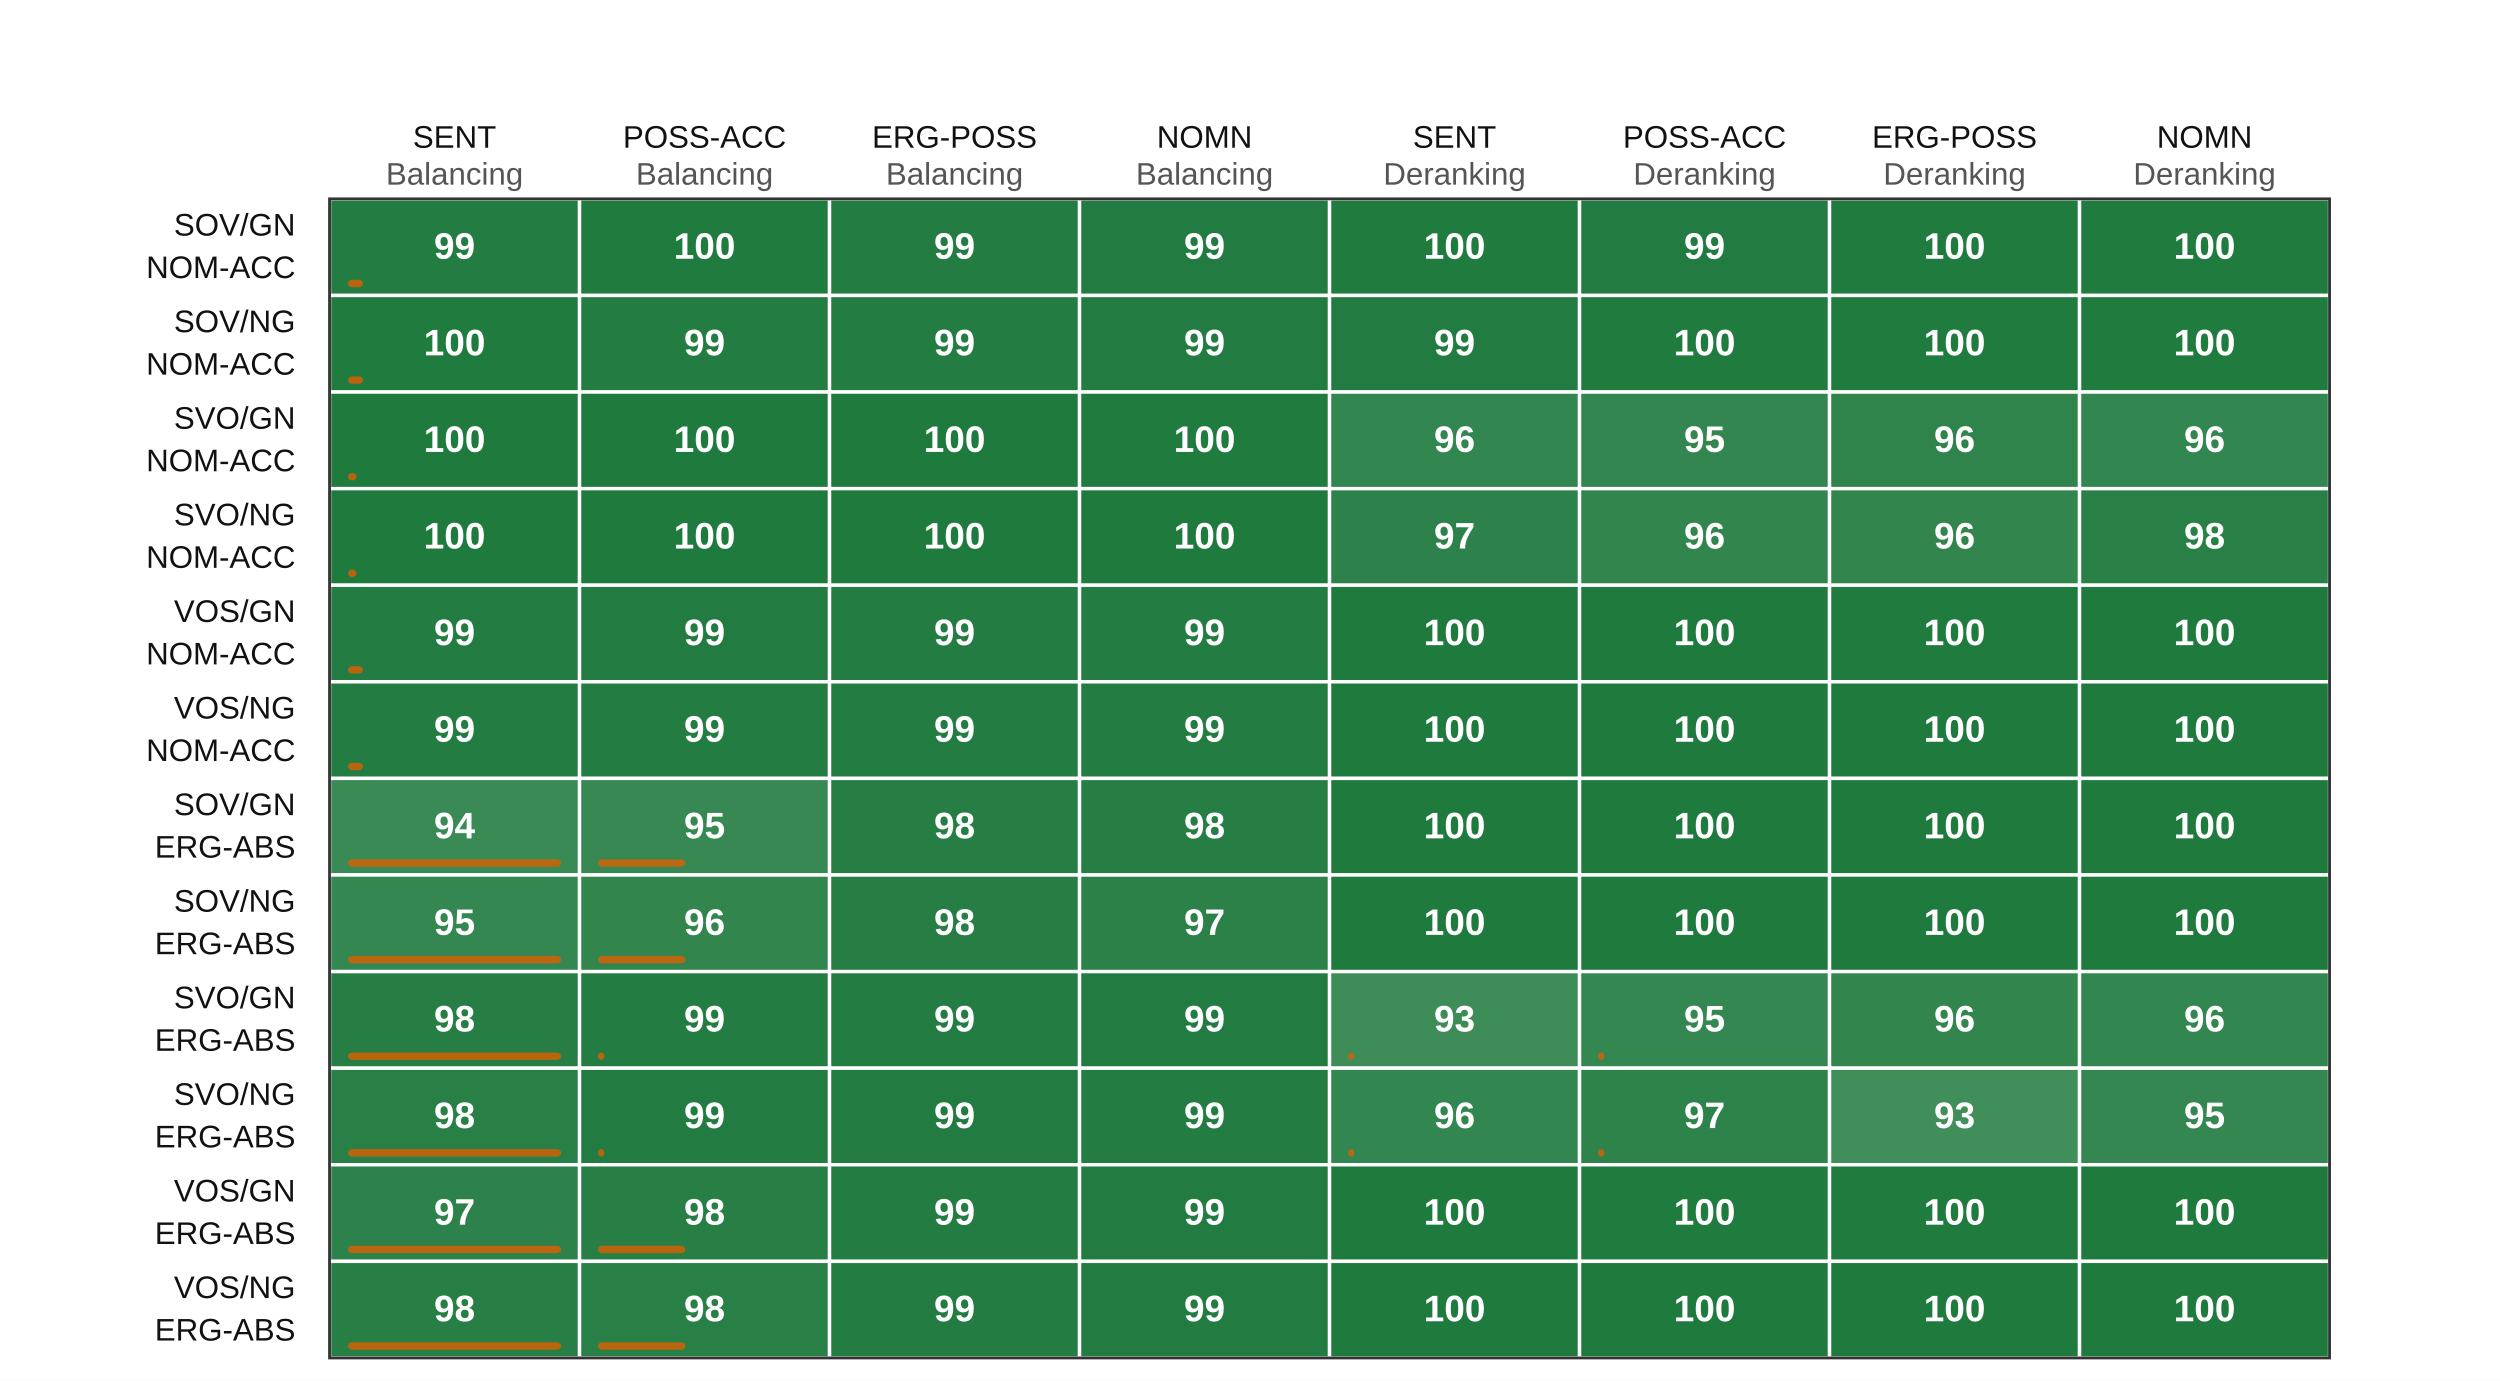
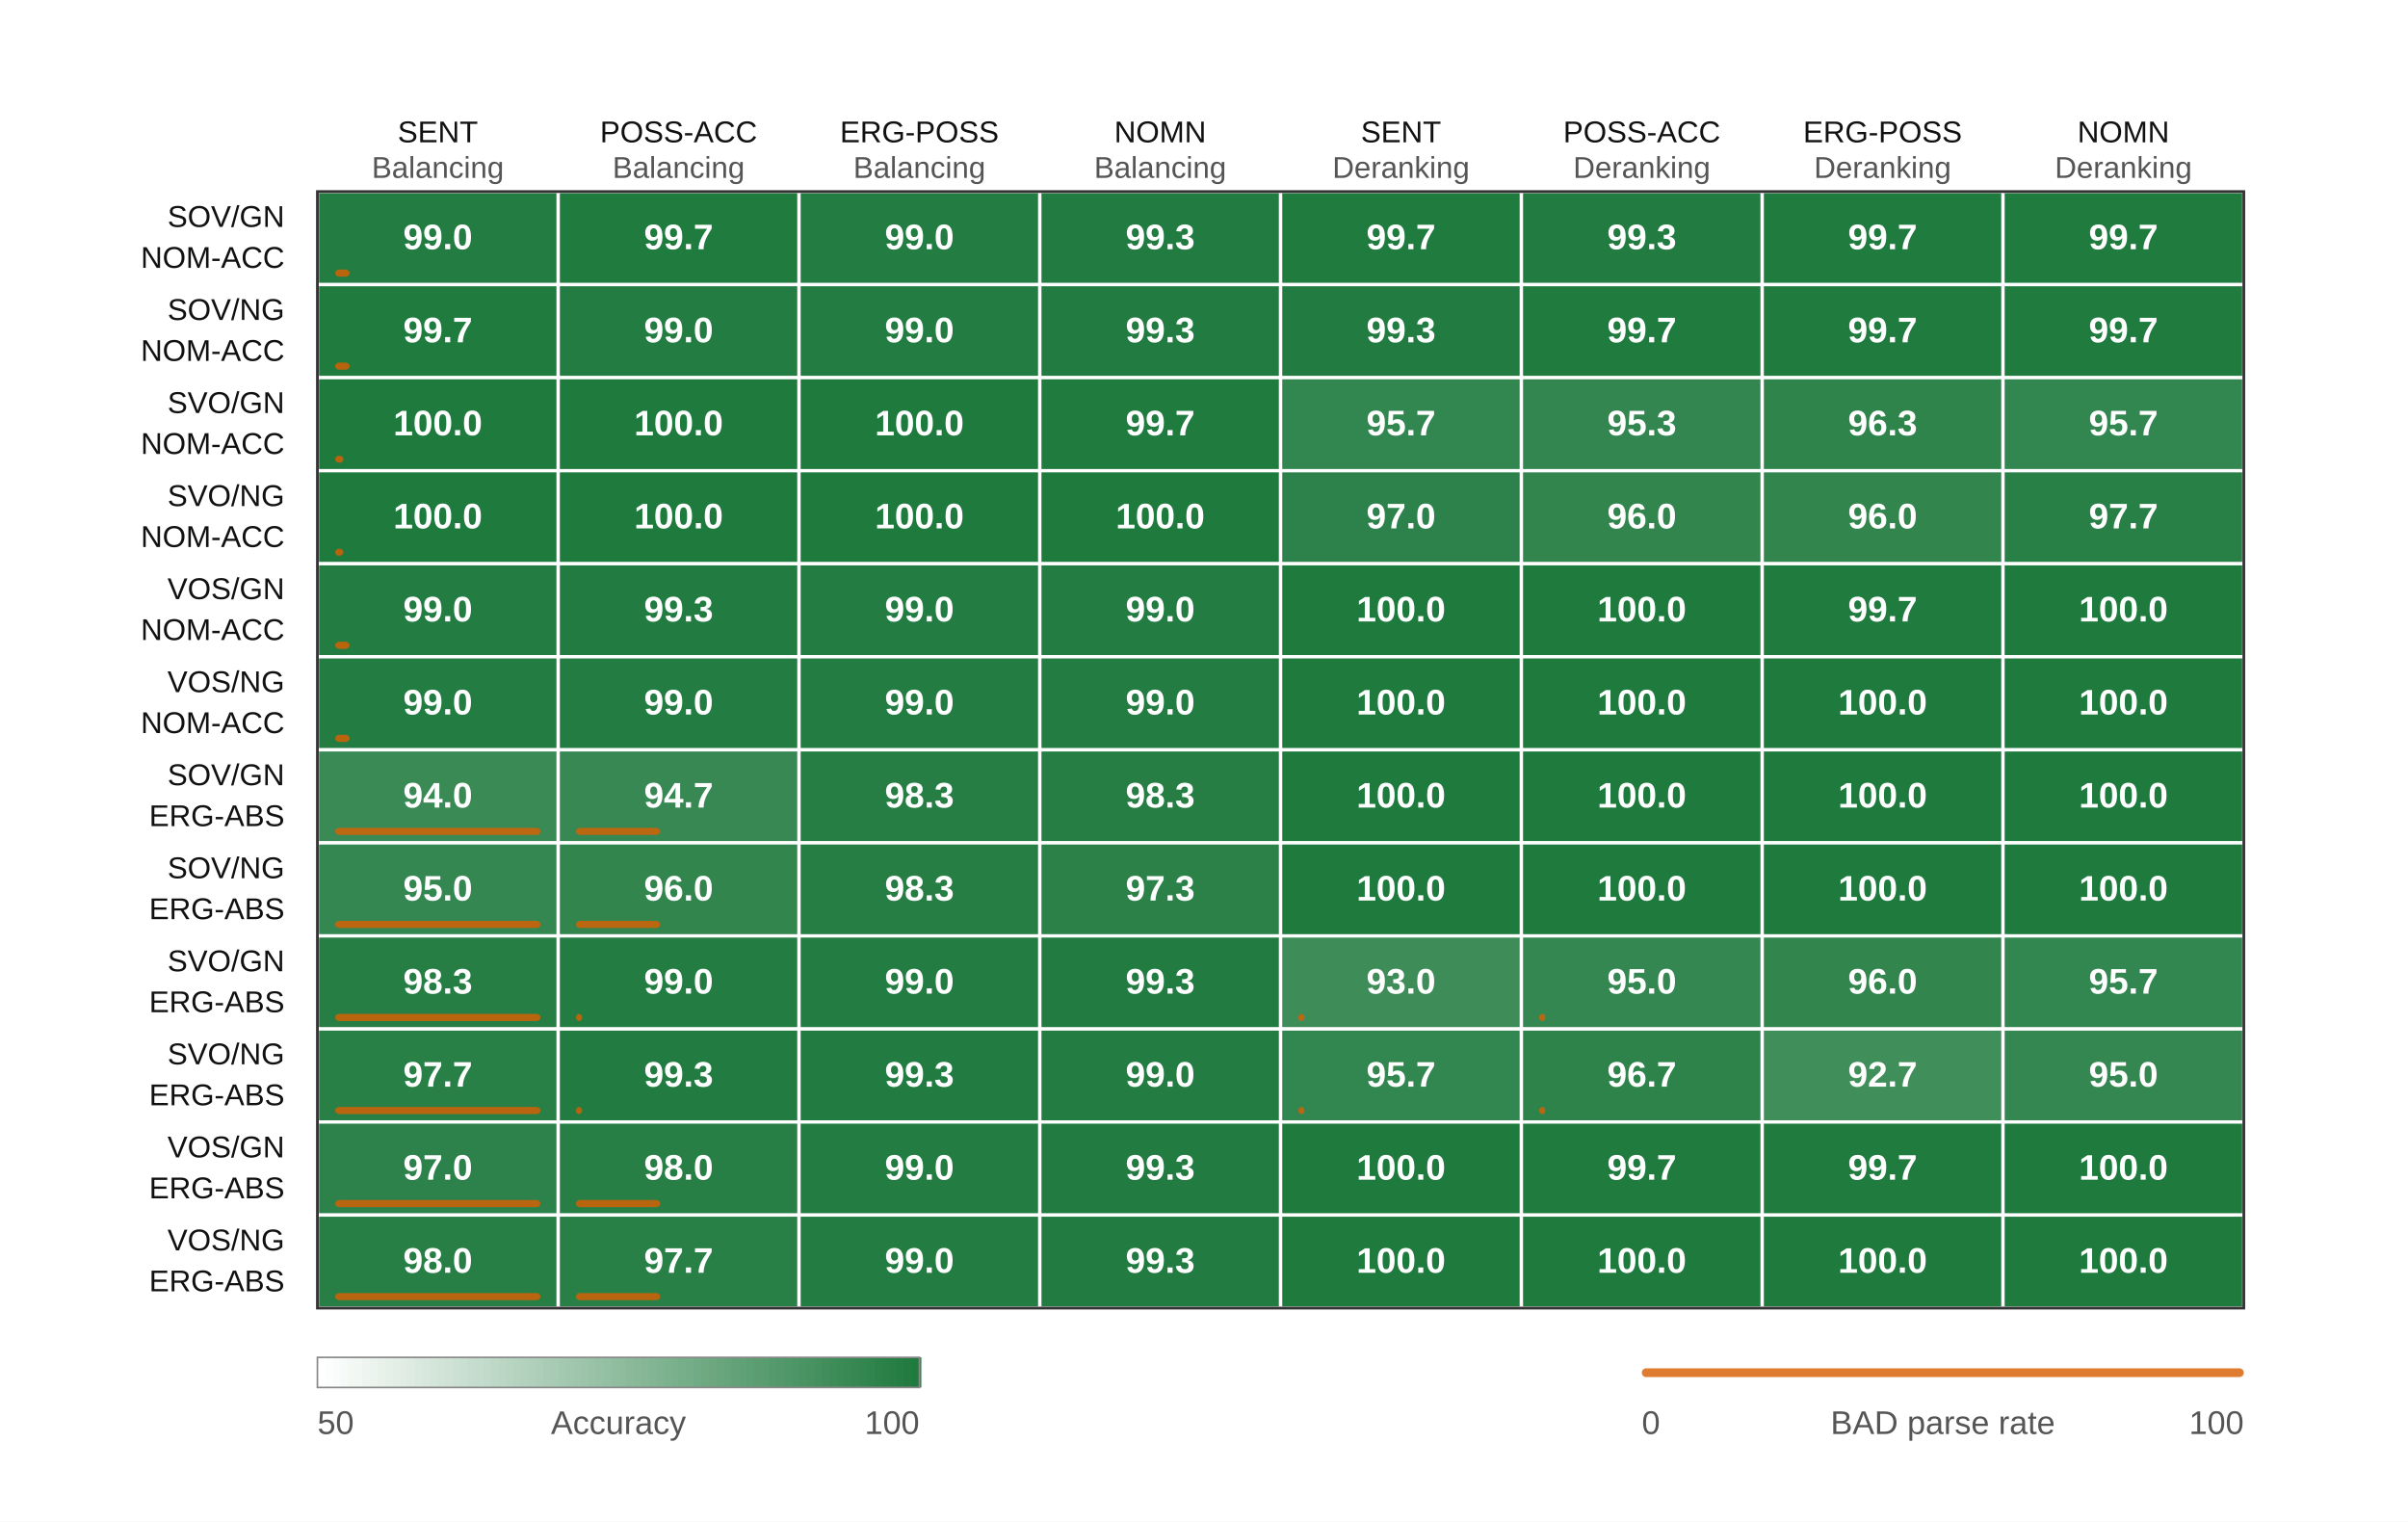
- <svg xmlns="http://www.w3.org/2000/svg" width="880" height="486" viewBox="0 0 880 486">
+ <svg xmlns="http://www.w3.org/2000/svg" width="880" height="556" viewBox="0 0 880 556">
  <defs>
    <style>text{font-family:Arial,Helvetica,sans-serif}.lab{font-size:11px;fill:#111}.num{font-size:13px;font-weight:700}.small{font-size:12px;fill:#555}.comp{font-size:11px;fill:#555}</style>
  </defs>
-   <rect x="0" y="0" width="880" height="486" fill="#fff" />
+   <rect x="0" y="0" width="880" height="556" fill="#fff" />
  <text class="lab" x="160" y="52" text-anchor="middle">SENT</text>
  <text class="comp" x="160" y="65" text-anchor="middle">Balancing</text>
  <text class="lab" x="248" y="52" text-anchor="middle">POSS-ACC</text>
  <text class="comp" x="248" y="65" text-anchor="middle">Balancing</text>
  <text class="lab" x="336" y="52" text-anchor="middle">ERG-POSS</text>
  <text class="comp" x="336" y="65" text-anchor="middle">Balancing</text>
  <text class="lab" x="424" y="52" text-anchor="middle">NOMN</text>
  <text class="comp" x="424" y="65" text-anchor="middle">Balancing</text>
  <text class="lab" x="512" y="52" text-anchor="middle">SENT</text>
  <text class="comp" x="512" y="65" text-anchor="middle">Deranking</text>
  <text class="lab" x="600" y="52" text-anchor="middle">POSS-ACC</text>
  <text class="comp" x="600" y="65" text-anchor="middle">Deranking</text>
  <text class="lab" x="688" y="52" text-anchor="middle">ERG-POSS</text>
  <text class="comp" x="688" y="65" text-anchor="middle">Deranking</text>
  <text class="lab" x="776" y="52" text-anchor="middle">NOMN</text>
  <text class="comp" x="776" y="65" text-anchor="middle">Deranking</text>
  <text class="lab" x="104" y="82.92" text-anchor="end">SOV/GN</text>
  <text class="lab" x="104" y="97.88" text-anchor="end">NOM-ACC</text>
  <rect x="116" y="70" width="88" height="34" fill="#237d42" stroke="#fff" stroke-width="1.2" />
-   <text class="num" x="160" y="91.08" text-anchor="middle" fill="#fff">99</text>
+   <text class="num" x="160" y="91.08" text-anchor="middle" fill="#fff">99.0</text>
  <rect x="122.5" y="98.5" width="5.25" height="2.6" rx="1.5" fill="#d95f02" opacity="0.82" />
  <rect x="204" y="70" width="88" height="34" fill="#207b3f" stroke="#fff" stroke-width="1.2" />
-   <text class="num" x="248" y="91.08" text-anchor="middle" fill="#fff">100</text>
+   <text class="num" x="248" y="91.08" text-anchor="middle" fill="#fff">99.7</text>
  <rect x="292" y="70" width="88" height="34" fill="#237d42" stroke="#fff" stroke-width="1.2" />
-   <text class="num" x="336" y="91.08" text-anchor="middle" fill="#fff">99</text>
+   <text class="num" x="336" y="91.08" text-anchor="middle" fill="#fff">99.0</text>
  <rect x="380" y="70" width="88" height="34" fill="#227c41" stroke="#fff" stroke-width="1.2" />
-   <text class="num" x="424" y="91.08" text-anchor="middle" fill="#fff">99</text>
+   <text class="num" x="424" y="91.08" text-anchor="middle" fill="#fff">99.3</text>
  <rect x="468" y="70" width="88" height="34" fill="#207b3f" stroke="#fff" stroke-width="1.2" />
-   <text class="num" x="512" y="91.08" text-anchor="middle" fill="#fff">100</text>
+   <text class="num" x="512" y="91.08" text-anchor="middle" fill="#fff">99.7</text>
  <rect x="556" y="70" width="88" height="34" fill="#227c41" stroke="#fff" stroke-width="1.2" />
-   <text class="num" x="600" y="91.08" text-anchor="middle" fill="#fff">99</text>
+   <text class="num" x="600" y="91.08" text-anchor="middle" fill="#fff">99.3</text>
  <rect x="644" y="70" width="88" height="34" fill="#207b3f" stroke="#fff" stroke-width="1.2" />
-   <text class="num" x="688" y="91.08" text-anchor="middle" fill="#fff">100</text>
+   <text class="num" x="688" y="91.08" text-anchor="middle" fill="#fff">99.7</text>
  <rect x="732" y="70" width="88" height="34" fill="#207b3f" stroke="#fff" stroke-width="1.2" />
-   <text class="num" x="776" y="91.08" text-anchor="middle" fill="#fff">100</text>
+   <text class="num" x="776" y="91.08" text-anchor="middle" fill="#fff">99.7</text>
  <text class="lab" x="104" y="116.92" text-anchor="end">SOV/NG</text>
  <text class="lab" x="104" y="131.88" text-anchor="end">NOM-ACC</text>
  <rect x="116" y="104" width="88" height="34" fill="#207b3f" stroke="#fff" stroke-width="1.2" />
-   <text class="num" x="160" y="125.08" text-anchor="middle" fill="#fff">100</text>
+   <text class="num" x="160" y="125.08" text-anchor="middle" fill="#fff">99.7</text>
  <rect x="122.5" y="132.5" width="5.25" height="2.6" rx="1.5" fill="#d95f02" opacity="0.82" />
  <rect x="204" y="104" width="88" height="34" fill="#237d42" stroke="#fff" stroke-width="1.2" />
-   <text class="num" x="248" y="125.08" text-anchor="middle" fill="#fff">99</text>
+   <text class="num" x="248" y="125.08" text-anchor="middle" fill="#fff">99.0</text>
  <rect x="292" y="104" width="88" height="34" fill="#237d42" stroke="#fff" stroke-width="1.2" />
-   <text class="num" x="336" y="125.08" text-anchor="middle" fill="#fff">99</text>
+   <text class="num" x="336" y="125.08" text-anchor="middle" fill="#fff">99.0</text>
  <rect x="380" y="104" width="88" height="34" fill="#227c41" stroke="#fff" stroke-width="1.2" />
-   <text class="num" x="424" y="125.08" text-anchor="middle" fill="#fff">99</text>
+   <text class="num" x="424" y="125.08" text-anchor="middle" fill="#fff">99.3</text>
  <rect x="468" y="104" width="88" height="34" fill="#227c41" stroke="#fff" stroke-width="1.2" />
-   <text class="num" x="512" y="125.08" text-anchor="middle" fill="#fff">99</text>
+   <text class="num" x="512" y="125.08" text-anchor="middle" fill="#fff">99.3</text>
  <rect x="556" y="104" width="88" height="34" fill="#207b3f" stroke="#fff" stroke-width="1.2" />
-   <text class="num" x="600" y="125.08" text-anchor="middle" fill="#fff">100</text>
+   <text class="num" x="600" y="125.08" text-anchor="middle" fill="#fff">99.7</text>
  <rect x="644" y="104" width="88" height="34" fill="#207b3f" stroke="#fff" stroke-width="1.2" />
-   <text class="num" x="688" y="125.08" text-anchor="middle" fill="#fff">100</text>
+   <text class="num" x="688" y="125.08" text-anchor="middle" fill="#fff">99.7</text>
  <rect x="732" y="104" width="88" height="34" fill="#207b3f" stroke="#fff" stroke-width="1.2" />
-   <text class="num" x="776" y="125.08" text-anchor="middle" fill="#fff">100</text>
+   <text class="num" x="776" y="125.08" text-anchor="middle" fill="#fff">99.7</text>
  <text class="lab" x="104" y="150.92" text-anchor="end">SVO/GN</text>
  <text class="lab" x="104" y="165.88" text-anchor="end">NOM-ACC</text>
  <rect x="116" y="138" width="88" height="34" fill="#1f7a3e" stroke="#fff" stroke-width="1.2" />
-   <text class="num" x="160" y="159.08" text-anchor="middle" fill="#fff">100</text>
+   <text class="num" x="160" y="159.08" text-anchor="middle" fill="#fff">100.0</text>
  <rect x="122.5" y="166.5" width="3" height="2.6" rx="1.5" fill="#d95f02" opacity="0.82" />
  <rect x="204" y="138" width="88" height="34" fill="#1f7a3e" stroke="#fff" stroke-width="1.2" />
-   <text class="num" x="248" y="159.08" text-anchor="middle" fill="#fff">100</text>
+   <text class="num" x="248" y="159.08" text-anchor="middle" fill="#fff">100.0</text>
  <rect x="292" y="138" width="88" height="34" fill="#1f7a3e" stroke="#fff" stroke-width="1.2" />
-   <text class="num" x="336" y="159.08" text-anchor="middle" fill="#fff">100</text>
+   <text class="num" x="336" y="159.08" text-anchor="middle" fill="#fff">100.0</text>
  <rect x="380" y="138" width="88" height="34" fill="#207b3f" stroke="#fff" stroke-width="1.2" />
-   <text class="num" x="424" y="159.08" text-anchor="middle" fill="#fff">100</text>
+   <text class="num" x="424" y="159.08" text-anchor="middle" fill="#fff">99.7</text>
  <rect x="468" y="138" width="88" height="34" fill="#32864f" stroke="#fff" stroke-width="1.2" />
-   <text class="num" x="512" y="159.08" text-anchor="middle" fill="#fff">96</text>
+   <text class="num" x="512" y="159.08" text-anchor="middle" fill="#fff">95.7</text>
  <rect x="556" y="138" width="88" height="34" fill="#348650" stroke="#fff" stroke-width="1.2" />
-   <text class="num" x="600" y="159.08" text-anchor="middle" fill="#fff">95</text>
+   <text class="num" x="600" y="159.08" text-anchor="middle" fill="#fff">95.3</text>
  <rect x="644" y="138" width="88" height="34" fill="#2f844c" stroke="#fff" stroke-width="1.2" />
-   <text class="num" x="688" y="159.08" text-anchor="middle" fill="#fff">96</text>
+   <text class="num" x="688" y="159.08" text-anchor="middle" fill="#fff">96.3</text>
  <rect x="732" y="138" width="88" height="34" fill="#32864f" stroke="#fff" stroke-width="1.2" />
-   <text class="num" x="776" y="159.08" text-anchor="middle" fill="#fff">96</text>
+   <text class="num" x="776" y="159.08" text-anchor="middle" fill="#fff">95.7</text>
  <text class="lab" x="104" y="184.92" text-anchor="end">SVO/NG</text>
  <text class="lab" x="104" y="199.88" text-anchor="end">NOM-ACC</text>
  <rect x="116" y="172" width="88" height="34" fill="#1f7a3e" stroke="#fff" stroke-width="1.2" />
-   <text class="num" x="160" y="193.08" text-anchor="middle" fill="#fff">100</text>
+   <text class="num" x="160" y="193.08" text-anchor="middle" fill="#fff">100.0</text>
  <rect x="122.5" y="200.5" width="3" height="2.6" rx="1.5" fill="#d95f02" opacity="0.82" />
  <rect x="204" y="172" width="88" height="34" fill="#1f7a3e" stroke="#fff" stroke-width="1.2" />
-   <text class="num" x="248" y="193.08" text-anchor="middle" fill="#fff">100</text>
+   <text class="num" x="248" y="193.08" text-anchor="middle" fill="#fff">100.0</text>
  <rect x="292" y="172" width="88" height="34" fill="#1f7a3e" stroke="#fff" stroke-width="1.2" />
-   <text class="num" x="336" y="193.08" text-anchor="middle" fill="#fff">100</text>
+   <text class="num" x="336" y="193.08" text-anchor="middle" fill="#fff">100.0</text>
  <rect x="380" y="172" width="88" height="34" fill="#1f7a3e" stroke="#fff" stroke-width="1.2" />
-   <text class="num" x="424" y="193.08" text-anchor="middle" fill="#fff">100</text>
+   <text class="num" x="424" y="193.08" text-anchor="middle" fill="#fff">100.0</text>
  <rect x="468" y="172" width="88" height="34" fill="#2c824a" stroke="#fff" stroke-width="1.2" />
-   <text class="num" x="512" y="193.08" text-anchor="middle" fill="#fff">97</text>
+   <text class="num" x="512" y="193.08" text-anchor="middle" fill="#fff">97.0</text>
  <rect x="556" y="172" width="88" height="34" fill="#31854d" stroke="#fff" stroke-width="1.2" />
-   <text class="num" x="600" y="193.08" text-anchor="middle" fill="#fff">96</text>
+   <text class="num" x="600" y="193.08" text-anchor="middle" fill="#fff">96.0</text>
  <rect x="644" y="172" width="88" height="34" fill="#31854d" stroke="#fff" stroke-width="1.2" />
-   <text class="num" x="688" y="193.08" text-anchor="middle" fill="#fff">96</text>
+   <text class="num" x="688" y="193.08" text-anchor="middle" fill="#fff">96.0</text>
  <rect x="732" y="172" width="88" height="34" fill="#298047" stroke="#fff" stroke-width="1.2" />
-   <text class="num" x="776" y="193.08" text-anchor="middle" fill="#fff">98</text>
+   <text class="num" x="776" y="193.08" text-anchor="middle" fill="#fff">97.7</text>
  <text class="lab" x="104" y="218.92" text-anchor="end">VOS/GN</text>
  <text class="lab" x="104" y="233.88" text-anchor="end">NOM-ACC</text>
  <rect x="116" y="206" width="88" height="34" fill="#237d42" stroke="#fff" stroke-width="1.2" />
-   <text class="num" x="160" y="227.08" text-anchor="middle" fill="#fff">99</text>
+   <text class="num" x="160" y="227.08" text-anchor="middle" fill="#fff">99.0</text>
  <rect x="122.5" y="234.5" width="5.25" height="2.6" rx="1.5" fill="#d95f02" opacity="0.82" />
  <rect x="204" y="206" width="88" height="34" fill="#227c41" stroke="#fff" stroke-width="1.2" />
-   <text class="num" x="248" y="227.08" text-anchor="middle" fill="#fff">99</text>
+   <text class="num" x="248" y="227.08" text-anchor="middle" fill="#fff">99.3</text>
  <rect x="292" y="206" width="88" height="34" fill="#237d42" stroke="#fff" stroke-width="1.2" />
-   <text class="num" x="336" y="227.08" text-anchor="middle" fill="#fff">99</text>
+   <text class="num" x="336" y="227.08" text-anchor="middle" fill="#fff">99.0</text>
  <rect x="380" y="206" width="88" height="34" fill="#237d42" stroke="#fff" stroke-width="1.2" />
-   <text class="num" x="424" y="227.08" text-anchor="middle" fill="#fff">99</text>
+   <text class="num" x="424" y="227.08" text-anchor="middle" fill="#fff">99.0</text>
  <rect x="468" y="206" width="88" height="34" fill="#1f7a3e" stroke="#fff" stroke-width="1.2" />
-   <text class="num" x="512" y="227.08" text-anchor="middle" fill="#fff">100</text>
+   <text class="num" x="512" y="227.08" text-anchor="middle" fill="#fff">100.0</text>
  <rect x="556" y="206" width="88" height="34" fill="#1f7a3e" stroke="#fff" stroke-width="1.2" />
-   <text class="num" x="600" y="227.08" text-anchor="middle" fill="#fff">100</text>
+   <text class="num" x="600" y="227.08" text-anchor="middle" fill="#fff">100.0</text>
  <rect x="644" y="206" width="88" height="34" fill="#207b3f" stroke="#fff" stroke-width="1.2" />
-   <text class="num" x="688" y="227.08" text-anchor="middle" fill="#fff">100</text>
+   <text class="num" x="688" y="227.08" text-anchor="middle" fill="#fff">99.7</text>
  <rect x="732" y="206" width="88" height="34" fill="#1f7a3e" stroke="#fff" stroke-width="1.2" />
-   <text class="num" x="776" y="227.08" text-anchor="middle" fill="#fff">100</text>
+   <text class="num" x="776" y="227.08" text-anchor="middle" fill="#fff">100.0</text>
  <text class="lab" x="104" y="252.92" text-anchor="end">VOS/NG</text>
  <text class="lab" x="104" y="267.88" text-anchor="end">NOM-ACC</text>
  <rect x="116" y="240" width="88" height="34" fill="#237d42" stroke="#fff" stroke-width="1.2" />
-   <text class="num" x="160" y="261.08" text-anchor="middle" fill="#fff">99</text>
+   <text class="num" x="160" y="261.08" text-anchor="middle" fill="#fff">99.0</text>
  <rect x="122.5" y="268.5" width="5.25" height="2.6" rx="1.5" fill="#d95f02" opacity="0.82" />
  <rect x="204" y="240" width="88" height="34" fill="#237d42" stroke="#fff" stroke-width="1.2" />
-   <text class="num" x="248" y="261.08" text-anchor="middle" fill="#fff">99</text>
+   <text class="num" x="248" y="261.08" text-anchor="middle" fill="#fff">99.0</text>
  <rect x="292" y="240" width="88" height="34" fill="#237d42" stroke="#fff" stroke-width="1.2" />
-   <text class="num" x="336" y="261.08" text-anchor="middle" fill="#fff">99</text>
+   <text class="num" x="336" y="261.08" text-anchor="middle" fill="#fff">99.0</text>
  <rect x="380" y="240" width="88" height="34" fill="#237d42" stroke="#fff" stroke-width="1.2" />
-   <text class="num" x="424" y="261.08" text-anchor="middle" fill="#fff">99</text>
+   <text class="num" x="424" y="261.08" text-anchor="middle" fill="#fff">99.0</text>
  <rect x="468" y="240" width="88" height="34" fill="#1f7a3e" stroke="#fff" stroke-width="1.2" />
-   <text class="num" x="512" y="261.08" text-anchor="middle" fill="#fff">100</text>
+   <text class="num" x="512" y="261.08" text-anchor="middle" fill="#fff">100.0</text>
  <rect x="556" y="240" width="88" height="34" fill="#1f7a3e" stroke="#fff" stroke-width="1.2" />
-   <text class="num" x="600" y="261.08" text-anchor="middle" fill="#fff">100</text>
+   <text class="num" x="600" y="261.08" text-anchor="middle" fill="#fff">100.0</text>
  <rect x="644" y="240" width="88" height="34" fill="#1f7a3e" stroke="#fff" stroke-width="1.2" />
-   <text class="num" x="688" y="261.08" text-anchor="middle" fill="#fff">100</text>
+   <text class="num" x="688" y="261.08" text-anchor="middle" fill="#fff">100.0</text>
  <rect x="732" y="240" width="88" height="34" fill="#1f7a3e" stroke="#fff" stroke-width="1.2" />
-   <text class="num" x="776" y="261.08" text-anchor="middle" fill="#fff">100</text>
+   <text class="num" x="776" y="261.08" text-anchor="middle" fill="#fff">100.0</text>
  <text class="lab" x="104" y="286.92" text-anchor="end">SOV/GN</text>
  <text class="lab" x="104" y="301.88" text-anchor="end">ERG-ABS</text>
  <rect x="116" y="274" width="88" height="34" fill="#3a8a55" stroke="#fff" stroke-width="1.2" />
-   <text class="num" x="160" y="295.08" text-anchor="middle" fill="#fff">94</text>
+   <text class="num" x="160" y="295.08" text-anchor="middle" fill="#fff">94.0</text>
  <rect x="122.5" y="302.5" width="75" height="2.6" rx="1.5" fill="#d95f02" opacity="0.82" />
  <rect x="204" y="274" width="88" height="34" fill="#378853" stroke="#fff" stroke-width="1.2" />
-   <text class="num" x="248" y="295.08" text-anchor="middle" fill="#fff">95</text>
+   <text class="num" x="248" y="295.08" text-anchor="middle" fill="#fff">94.7</text>
  <rect x="210.5" y="302.5" width="30.75" height="2.6" rx="1.5" fill="#d95f02" opacity="0.82" />
  <rect x="292" y="274" width="88" height="34" fill="#267e44" stroke="#fff" stroke-width="1.2" />
-   <text class="num" x="336" y="295.08" text-anchor="middle" fill="#fff">98</text>
+   <text class="num" x="336" y="295.08" text-anchor="middle" fill="#fff">98.3</text>
  <rect x="380" y="274" width="88" height="34" fill="#267e44" stroke="#fff" stroke-width="1.2" />
-   <text class="num" x="424" y="295.08" text-anchor="middle" fill="#fff">98</text>
+   <text class="num" x="424" y="295.08" text-anchor="middle" fill="#fff">98.3</text>
  <rect x="468" y="274" width="88" height="34" fill="#1f7a3e" stroke="#fff" stroke-width="1.2" />
-   <text class="num" x="512" y="295.08" text-anchor="middle" fill="#fff">100</text>
+   <text class="num" x="512" y="295.08" text-anchor="middle" fill="#fff">100.0</text>
  <rect x="556" y="274" width="88" height="34" fill="#1f7a3e" stroke="#fff" stroke-width="1.2" />
-   <text class="num" x="600" y="295.08" text-anchor="middle" fill="#fff">100</text>
+   <text class="num" x="600" y="295.08" text-anchor="middle" fill="#fff">100.0</text>
  <rect x="644" y="274" width="88" height="34" fill="#1f7a3e" stroke="#fff" stroke-width="1.2" />
-   <text class="num" x="688" y="295.08" text-anchor="middle" fill="#fff">100</text>
+   <text class="num" x="688" y="295.08" text-anchor="middle" fill="#fff">100.0</text>
  <rect x="732" y="274" width="88" height="34" fill="#1f7a3e" stroke="#fff" stroke-width="1.2" />
-   <text class="num" x="776" y="295.08" text-anchor="middle" fill="#fff">100</text>
+   <text class="num" x="776" y="295.08" text-anchor="middle" fill="#fff">100.0</text>
  <text class="lab" x="104" y="320.92" text-anchor="end">SOV/NG</text>
  <text class="lab" x="104" y="335.88" text-anchor="end">ERG-ABS</text>
  <rect x="116" y="308" width="88" height="34" fill="#358751" stroke="#fff" stroke-width="1.2" />
-   <text class="num" x="160" y="329.08" text-anchor="middle" fill="#fff">95</text>
+   <text class="num" x="160" y="329.08" text-anchor="middle" fill="#fff">95.0</text>
  <rect x="122.5" y="336.5" width="75" height="2.6" rx="1.5" fill="#d95f02" opacity="0.82" />
  <rect x="204" y="308" width="88" height="34" fill="#31854d" stroke="#fff" stroke-width="1.2" />
-   <text class="num" x="248" y="329.08" text-anchor="middle" fill="#fff">96</text>
+   <text class="num" x="248" y="329.08" text-anchor="middle" fill="#fff">96.0</text>
  <rect x="210.5" y="336.5" width="30.75" height="2.6" rx="1.5" fill="#d95f02" opacity="0.82" />
  <rect x="292" y="308" width="88" height="34" fill="#267e44" stroke="#fff" stroke-width="1.2" />
-   <text class="num" x="336" y="329.08" text-anchor="middle" fill="#fff">98</text>
+   <text class="num" x="336" y="329.08" text-anchor="middle" fill="#fff">98.3</text>
  <rect x="380" y="308" width="88" height="34" fill="#2b8148" stroke="#fff" stroke-width="1.2" />
-   <text class="num" x="424" y="329.08" text-anchor="middle" fill="#fff">97</text>
+   <text class="num" x="424" y="329.08" text-anchor="middle" fill="#fff">97.3</text>
  <rect x="468" y="308" width="88" height="34" fill="#1f7a3e" stroke="#fff" stroke-width="1.2" />
-   <text class="num" x="512" y="329.08" text-anchor="middle" fill="#fff">100</text>
+   <text class="num" x="512" y="329.08" text-anchor="middle" fill="#fff">100.0</text>
  <rect x="556" y="308" width="88" height="34" fill="#1f7a3e" stroke="#fff" stroke-width="1.2" />
-   <text class="num" x="600" y="329.08" text-anchor="middle" fill="#fff">100</text>
+   <text class="num" x="600" y="329.08" text-anchor="middle" fill="#fff">100.0</text>
  <rect x="644" y="308" width="88" height="34" fill="#1f7a3e" stroke="#fff" stroke-width="1.2" />
-   <text class="num" x="688" y="329.08" text-anchor="middle" fill="#fff">100</text>
+   <text class="num" x="688" y="329.08" text-anchor="middle" fill="#fff">100.0</text>
  <rect x="732" y="308" width="88" height="34" fill="#1f7a3e" stroke="#fff" stroke-width="1.2" />
-   <text class="num" x="776" y="329.08" text-anchor="middle" fill="#fff">100</text>
+   <text class="num" x="776" y="329.08" text-anchor="middle" fill="#fff">100.0</text>
  <text class="lab" x="104" y="354.92" text-anchor="end">SVO/GN</text>
  <text class="lab" x="104" y="369.88" text-anchor="end">ERG-ABS</text>
  <rect x="116" y="342" width="88" height="34" fill="#267e44" stroke="#fff" stroke-width="1.2" />
-   <text class="num" x="160" y="363.08" text-anchor="middle" fill="#fff">98</text>
+   <text class="num" x="160" y="363.08" text-anchor="middle" fill="#fff">98.3</text>
  <rect x="122.5" y="370.5" width="75" height="2.6" rx="1.5" fill="#d95f02" opacity="0.82" />
  <rect x="204" y="342" width="88" height="34" fill="#237d42" stroke="#fff" stroke-width="1.2" />
-   <text class="num" x="248" y="363.08" text-anchor="middle" fill="#fff">99</text>
+   <text class="num" x="248" y="363.08" text-anchor="middle" fill="#fff">99.0</text>
  <rect x="210.5" y="370.5" width="2.25" height="2.6" rx="1.5" fill="#d95f02" opacity="0.82" />
  <rect x="292" y="342" width="88" height="34" fill="#237d42" stroke="#fff" stroke-width="1.2" />
-   <text class="num" x="336" y="363.08" text-anchor="middle" fill="#fff">99</text>
+   <text class="num" x="336" y="363.08" text-anchor="middle" fill="#fff">99.0</text>
  <rect x="380" y="342" width="88" height="34" fill="#227c41" stroke="#fff" stroke-width="1.2" />
-   <text class="num" x="424" y="363.08" text-anchor="middle" fill="#fff">99</text>
+   <text class="num" x="424" y="363.08" text-anchor="middle" fill="#fff">99.3</text>
  <rect x="468" y="342" width="88" height="34" fill="#3e8d59" stroke="#fff" stroke-width="1.2" />
-   <text class="num" x="512" y="363.08" text-anchor="middle" fill="#fff">93</text>
+   <text class="num" x="512" y="363.08" text-anchor="middle" fill="#fff">93.0</text>
  <rect x="474.5" y="370.5" width="2.25" height="2.6" rx="1.5" fill="#d95f02" opacity="0.82" />
  <rect x="556" y="342" width="88" height="34" fill="#358751" stroke="#fff" stroke-width="1.2" />
-   <text class="num" x="600" y="363.08" text-anchor="middle" fill="#fff">95</text>
+   <text class="num" x="600" y="363.08" text-anchor="middle" fill="#fff">95.0</text>
  <rect x="562.5" y="370.5" width="2.25" height="2.6" rx="1.5" fill="#d95f02" opacity="0.82" />
  <rect x="644" y="342" width="88" height="34" fill="#31854d" stroke="#fff" stroke-width="1.2" />
-   <text class="num" x="688" y="363.08" text-anchor="middle" fill="#fff">96</text>
+   <text class="num" x="688" y="363.08" text-anchor="middle" fill="#fff">96.0</text>
  <rect x="732" y="342" width="88" height="34" fill="#32864f" stroke="#fff" stroke-width="1.2" />
-   <text class="num" x="776" y="363.08" text-anchor="middle" fill="#fff">96</text>
+   <text class="num" x="776" y="363.08" text-anchor="middle" fill="#fff">95.7</text>
  <text class="lab" x="104" y="388.92" text-anchor="end">SVO/NG</text>
  <text class="lab" x="104" y="403.88" text-anchor="end">ERG-ABS</text>
  <rect x="116" y="376" width="88" height="34" fill="#298047" stroke="#fff" stroke-width="1.2" />
-   <text class="num" x="160" y="397.08" text-anchor="middle" fill="#fff">98</text>
+   <text class="num" x="160" y="397.08" text-anchor="middle" fill="#fff">97.7</text>
  <rect x="122.5" y="404.5" width="75" height="2.6" rx="1.5" fill="#d95f02" opacity="0.82" />
  <rect x="204" y="376" width="88" height="34" fill="#227c41" stroke="#fff" stroke-width="1.2" />
-   <text class="num" x="248" y="397.08" text-anchor="middle" fill="#fff">99</text>
+   <text class="num" x="248" y="397.08" text-anchor="middle" fill="#fff">99.3</text>
  <rect x="210.5" y="404.5" width="2.25" height="2.6" rx="1.5" fill="#d95f02" opacity="0.82" />
  <rect x="292" y="376" width="88" height="34" fill="#227c41" stroke="#fff" stroke-width="1.2" />
-   <text class="num" x="336" y="397.08" text-anchor="middle" fill="#fff">99</text>
+   <text class="num" x="336" y="397.08" text-anchor="middle" fill="#fff">99.3</text>
  <rect x="380" y="376" width="88" height="34" fill="#237d42" stroke="#fff" stroke-width="1.2" />
-   <text class="num" x="424" y="397.08" text-anchor="middle" fill="#fff">99</text>
+   <text class="num" x="424" y="397.08" text-anchor="middle" fill="#fff">99.0</text>
  <rect x="468" y="376" width="88" height="34" fill="#32864f" stroke="#fff" stroke-width="1.2" />
-   <text class="num" x="512" y="397.08" text-anchor="middle" fill="#fff">96</text>
+   <text class="num" x="512" y="397.08" text-anchor="middle" fill="#fff">95.7</text>
  <rect x="474.5" y="404.5" width="2.25" height="2.6" rx="1.5" fill="#d95f02" opacity="0.82" />
  <rect x="556" y="376" width="88" height="34" fill="#2e834b" stroke="#fff" stroke-width="1.2" />
-   <text class="num" x="600" y="397.08" text-anchor="middle" fill="#fff">97</text>
+   <text class="num" x="600" y="397.08" text-anchor="middle" fill="#fff">96.7</text>
  <rect x="562.5" y="404.5" width="2.25" height="2.6" rx="1.5" fill="#d95f02" opacity="0.82" />
  <rect x="644" y="376" width="88" height="34" fill="#408e5a" stroke="#fff" stroke-width="1.2" />
-   <text class="num" x="688" y="397.08" text-anchor="middle" fill="#fff">93</text>
+   <text class="num" x="688" y="397.08" text-anchor="middle" fill="#fff">92.7</text>
  <rect x="732" y="376" width="88" height="34" fill="#358751" stroke="#fff" stroke-width="1.2" />
-   <text class="num" x="776" y="397.08" text-anchor="middle" fill="#fff">95</text>
+   <text class="num" x="776" y="397.08" text-anchor="middle" fill="#fff">95.0</text>
  <text class="lab" x="104" y="422.92" text-anchor="end">VOS/GN</text>
  <text class="lab" x="104" y="437.88" text-anchor="end">ERG-ABS</text>
  <rect x="116" y="410" width="88" height="34" fill="#2c824a" stroke="#fff" stroke-width="1.2" />
-   <text class="num" x="160" y="431.08" text-anchor="middle" fill="#fff">97</text>
+   <text class="num" x="160" y="431.08" text-anchor="middle" fill="#fff">97.0</text>
  <rect x="122.5" y="438.5" width="75" height="2.6" rx="1.5" fill="#d95f02" opacity="0.82" />
  <rect x="204" y="410" width="88" height="34" fill="#287f46" stroke="#fff" stroke-width="1.2" />
-   <text class="num" x="248" y="431.08" text-anchor="middle" fill="#fff">98</text>
+   <text class="num" x="248" y="431.08" text-anchor="middle" fill="#fff">98.0</text>
  <rect x="210.5" y="438.5" width="30.75" height="2.6" rx="1.5" fill="#d95f02" opacity="0.82" />
  <rect x="292" y="410" width="88" height="34" fill="#237d42" stroke="#fff" stroke-width="1.2" />
-   <text class="num" x="336" y="431.08" text-anchor="middle" fill="#fff">99</text>
+   <text class="num" x="336" y="431.08" text-anchor="middle" fill="#fff">99.0</text>
  <rect x="380" y="410" width="88" height="34" fill="#227c41" stroke="#fff" stroke-width="1.2" />
-   <text class="num" x="424" y="431.08" text-anchor="middle" fill="#fff">99</text>
+   <text class="num" x="424" y="431.08" text-anchor="middle" fill="#fff">99.3</text>
  <rect x="468" y="410" width="88" height="34" fill="#1f7a3e" stroke="#fff" stroke-width="1.2" />
-   <text class="num" x="512" y="431.08" text-anchor="middle" fill="#fff">100</text>
+   <text class="num" x="512" y="431.08" text-anchor="middle" fill="#fff">100.0</text>
  <rect x="556" y="410" width="88" height="34" fill="#207b3f" stroke="#fff" stroke-width="1.2" />
-   <text class="num" x="600" y="431.08" text-anchor="middle" fill="#fff">100</text>
+   <text class="num" x="600" y="431.08" text-anchor="middle" fill="#fff">99.7</text>
  <rect x="644" y="410" width="88" height="34" fill="#207b3f" stroke="#fff" stroke-width="1.2" />
-   <text class="num" x="688" y="431.08" text-anchor="middle" fill="#fff">100</text>
+   <text class="num" x="688" y="431.08" text-anchor="middle" fill="#fff">99.7</text>
  <rect x="732" y="410" width="88" height="34" fill="#1f7a3e" stroke="#fff" stroke-width="1.2" />
-   <text class="num" x="776" y="431.08" text-anchor="middle" fill="#fff">100</text>
+   <text class="num" x="776" y="431.08" text-anchor="middle" fill="#fff">100.0</text>
  <text class="lab" x="104" y="456.92" text-anchor="end">VOS/NG</text>
  <text class="lab" x="104" y="471.88" text-anchor="end">ERG-ABS</text>
  <rect x="116" y="444" width="88" height="34" fill="#287f46" stroke="#fff" stroke-width="1.2" />
-   <text class="num" x="160" y="465.08" text-anchor="middle" fill="#fff">98</text>
+   <text class="num" x="160" y="465.08" text-anchor="middle" fill="#fff">98.0</text>
  <rect x="122.5" y="472.5" width="75" height="2.6" rx="1.5" fill="#d95f02" opacity="0.82" />
  <rect x="204" y="444" width="88" height="34" fill="#298047" stroke="#fff" stroke-width="1.2" />
-   <text class="num" x="248" y="465.08" text-anchor="middle" fill="#fff">98</text>
+   <text class="num" x="248" y="465.08" text-anchor="middle" fill="#fff">97.7</text>
  <rect x="210.5" y="472.5" width="30.75" height="2.6" rx="1.5" fill="#d95f02" opacity="0.82" />
  <rect x="292" y="444" width="88" height="34" fill="#237d42" stroke="#fff" stroke-width="1.2" />
-   <text class="num" x="336" y="465.08" text-anchor="middle" fill="#fff">99</text>
+   <text class="num" x="336" y="465.08" text-anchor="middle" fill="#fff">99.0</text>
  <rect x="380" y="444" width="88" height="34" fill="#227c41" stroke="#fff" stroke-width="1.2" />
-   <text class="num" x="424" y="465.08" text-anchor="middle" fill="#fff">99</text>
+   <text class="num" x="424" y="465.08" text-anchor="middle" fill="#fff">99.3</text>
  <rect x="468" y="444" width="88" height="34" fill="#1f7a3e" stroke="#fff" stroke-width="1.2" />
-   <text class="num" x="512" y="465.08" text-anchor="middle" fill="#fff">100</text>
+   <text class="num" x="512" y="465.08" text-anchor="middle" fill="#fff">100.0</text>
  <rect x="556" y="444" width="88" height="34" fill="#1f7a3e" stroke="#fff" stroke-width="1.2" />
-   <text class="num" x="600" y="465.08" text-anchor="middle" fill="#fff">100</text>
+   <text class="num" x="600" y="465.08" text-anchor="middle" fill="#fff">100.0</text>
  <rect x="644" y="444" width="88" height="34" fill="#1f7a3e" stroke="#fff" stroke-width="1.2" />
-   <text class="num" x="688" y="465.08" text-anchor="middle" fill="#fff">100</text>
+   <text class="num" x="688" y="465.08" text-anchor="middle" fill="#fff">100.0</text>
  <rect x="732" y="444" width="88" height="34" fill="#1f7a3e" stroke="#fff" stroke-width="1.2" />
-   <text class="num" x="776" y="465.08" text-anchor="middle" fill="#fff">100</text>
+   <text class="num" x="776" y="465.08" text-anchor="middle" fill="#fff">100.0</text>
  <rect x="116" y="70" width="704" height="408" fill="none" stroke="#333" stroke-width="1" />
+   <rect x="116" y="496" width="3.45" height="11" fill="#ffffff" />
+   <rect x="118.75" y="496" width="3.45" height="11" fill="#fcfdfd" />
+   <rect x="121.5" y="496" width="3.45" height="11" fill="#f9fcfa" />
+   <rect x="124.25" y="496" width="3.45" height="11" fill="#f6faf8" />
+   <rect x="127" y="496" width="3.45" height="11" fill="#f4f8f5" />
+   <rect x="129.75" y="496" width="3.45" height="11" fill="#f1f7f3" />
+   <rect x="132.5" y="496" width="3.45" height="11" fill="#eef5f0" />
+   <rect x="135.25" y="496" width="3.45" height="11" fill="#ebf3ee" />
+   <rect x="138" y="496" width="3.45" height="11" fill="#e8f2eb" />
+   <rect x="140.75" y="496" width="3.45" height="11" fill="#e5f0e9" />
+   <rect x="143.5" y="496" width="3.45" height="11" fill="#e3eee7" />
+   <rect x="146.25" y="496" width="3.45" height="11" fill="#e0ece4" />
+   <rect x="149" y="496" width="3.45" height="11" fill="#ddebe2" />
+   <rect x="151.75" y="496" width="3.45" height="11" fill="#dae9df" />
+   <rect x="154.5" y="496" width="3.45" height="11" fill="#d7e7dd" />
+   <rect x="157.25" y="496" width="3.45" height="11" fill="#d4e6da" />
+   <rect x="160" y="496" width="3.45" height="11" fill="#d2e4d8" />
+   <rect x="162.75" y="496" width="3.45" height="11" fill="#cfe2d5" />
+   <rect x="165.5" y="496" width="3.45" height="11" fill="#cce1d3" />
+   <rect x="168.25" y="496" width="3.45" height="11" fill="#c9dfd1" />
+   <rect x="171" y="496" width="3.45" height="11" fill="#c6ddce" />
+   <rect x="173.75" y="496" width="3.45" height="11" fill="#c3dccc" />
+   <rect x="176.5" y="496" width="3.45" height="11" fill="#c1dac9" />
+   <rect x="179.25" y="496" width="3.45" height="11" fill="#bed8c7" />
+   <rect x="182" y="496" width="3.45" height="11" fill="#bbd7c4" />
+   <rect x="184.75" y="496" width="3.45" height="11" fill="#b8d5c2" />
+   <rect x="187.5" y="496" width="3.45" height="11" fill="#b5d3bf" />
+   <rect x="190.25" y="496" width="3.45" height="11" fill="#b2d2bd" />
+   <rect x="193" y="496" width="3.45" height="11" fill="#b0d0bb" />
+   <rect x="195.75" y="496" width="3.45" height="11" fill="#adceb8" />
+   <rect x="198.5" y="496" width="3.45" height="11" fill="#aaccb6" />
+   <rect x="201.25" y="496" width="3.45" height="11" fill="#a7cbb3" />
+   <rect x="204" y="496" width="3.45" height="11" fill="#a4c9b1" />
+   <rect x="206.75" y="496" width="3.45" height="11" fill="#a1c7ae" />
+   <rect x="209.5" y="496" width="3.45" height="11" fill="#9fc6ac" />
+   <rect x="212.25" y="496" width="3.45" height="11" fill="#9cc4a9" />
+   <rect x="215" y="496" width="3.45" height="11" fill="#99c2a7" />
+   <rect x="217.75" y="496" width="3.45" height="11" fill="#96c1a5" />
+   <rect x="220.5" y="496" width="3.45" height="11" fill="#93bfa2" />
+   <rect x="223.25" y="496" width="3.45" height="11" fill="#90bda0" />
+   <rect x="226" y="496" width="3.45" height="11" fill="#8ebc9d" />
+   <rect x="228.75" y="496" width="3.45" height="11" fill="#8bba9b" />
+   <rect x="231.5" y="496" width="3.45" height="11" fill="#88b898" />
+   <rect x="234.25" y="496" width="3.45" height="11" fill="#85b796" />
+   <rect x="237" y="496" width="3.45" height="11" fill="#82b594" />
+   <rect x="239.75" y="496" width="3.45" height="11" fill="#7fb391" />
+   <rect x="242.5" y="496" width="3.45" height="11" fill="#7db28f" />
+   <rect x="245.25" y="496" width="3.45" height="11" fill="#7ab08c" />
+   <rect x="248" y="496" width="3.45" height="11" fill="#77ae8a" />
+   <rect x="250.75" y="496" width="3.45" height="11" fill="#74ad87" />
+   <rect x="253.5" y="496" width="3.45" height="11" fill="#71ab85" />
+   <rect x="256.25" y="496" width="3.45" height="11" fill="#6ea982" />
+   <rect x="259" y="496" width="3.45" height="11" fill="#6ca780" />
+   <rect x="261.75" y="496" width="3.45" height="11" fill="#69a67e" />
+   <rect x="264.5" y="496" width="3.45" height="11" fill="#66a47b" />
+   <rect x="267.25" y="496" width="3.45" height="11" fill="#63a279" />
+   <rect x="270" y="496" width="3.45" height="11" fill="#60a176" />
+   <rect x="272.75" y="496" width="3.45" height="11" fill="#5d9f74" />
+   <rect x="275.5" y="496" width="3.45" height="11" fill="#5b9d71" />
+   <rect x="278.25" y="496" width="3.45" height="11" fill="#589c6f" />
+   <rect x="281" y="496" width="3.45" height="11" fill="#559a6c" />
+   <rect x="283.75" y="496" width="3.45" height="11" fill="#52986a" />
+   <rect x="286.5" y="496" width="3.45" height="11" fill="#4f9768" />
+   <rect x="289.25" y="496" width="3.45" height="11" fill="#4c9565" />
+   <rect x="292" y="496" width="3.45" height="11" fill="#4a9363" />
+   <rect x="294.75" y="496" width="3.45" height="11" fill="#479260" />
+   <rect x="297.5" y="496" width="3.45" height="11" fill="#44905e" />
+   <rect x="300.25" y="496" width="3.45" height="11" fill="#418e5b" />
+   <rect x="303" y="496" width="3.45" height="11" fill="#3e8d59" />
+   <rect x="305.75" y="496" width="3.45" height="11" fill="#3b8b56" />
+   <rect x="308.5" y="496" width="3.45" height="11" fill="#398954" />
+   <rect x="311.25" y="496" width="3.45" height="11" fill="#368752" />
+   <rect x="314" y="496" width="3.45" height="11" fill="#33864f" />
+   <rect x="316.75" y="496" width="3.45" height="11" fill="#30844d" />
+   <rect x="319.5" y="496" width="3.45" height="11" fill="#2d824a" />
+   <rect x="322.25" y="496" width="3.45" height="11" fill="#2a8148" />
+   <rect x="325" y="496" width="3.45" height="11" fill="#287f45" />
+   <rect x="327.75" y="496" width="3.45" height="11" fill="#257d43" />
+   <rect x="330.5" y="496" width="3.45" height="11" fill="#227c40" />
+   <rect x="333.25" y="496" width="3.45" height="11" fill="#1f7a3e" />
+   <rect x="116" y="496" width="220" height="11" fill="none" stroke="#888" stroke-width="0.6" />
+   <text class="small" x="116" y="524">50</text>
+   <text class="small" x="336" y="524" text-anchor="end">100</text>
+   <text class="small" x="226" y="524" text-anchor="middle">Accuracy</text>
+   <rect x="600" y="500" width="220" height="3.2" rx="1.6" fill="#d95f02" opacity="0.82" />
+   <text class="small" x="600" y="524">0</text>
+   <text class="small" x="820" y="524" text-anchor="end">100</text>
+   <text class="small" x="710" y="524" text-anchor="middle">BAD parse rate</text>
</svg>
